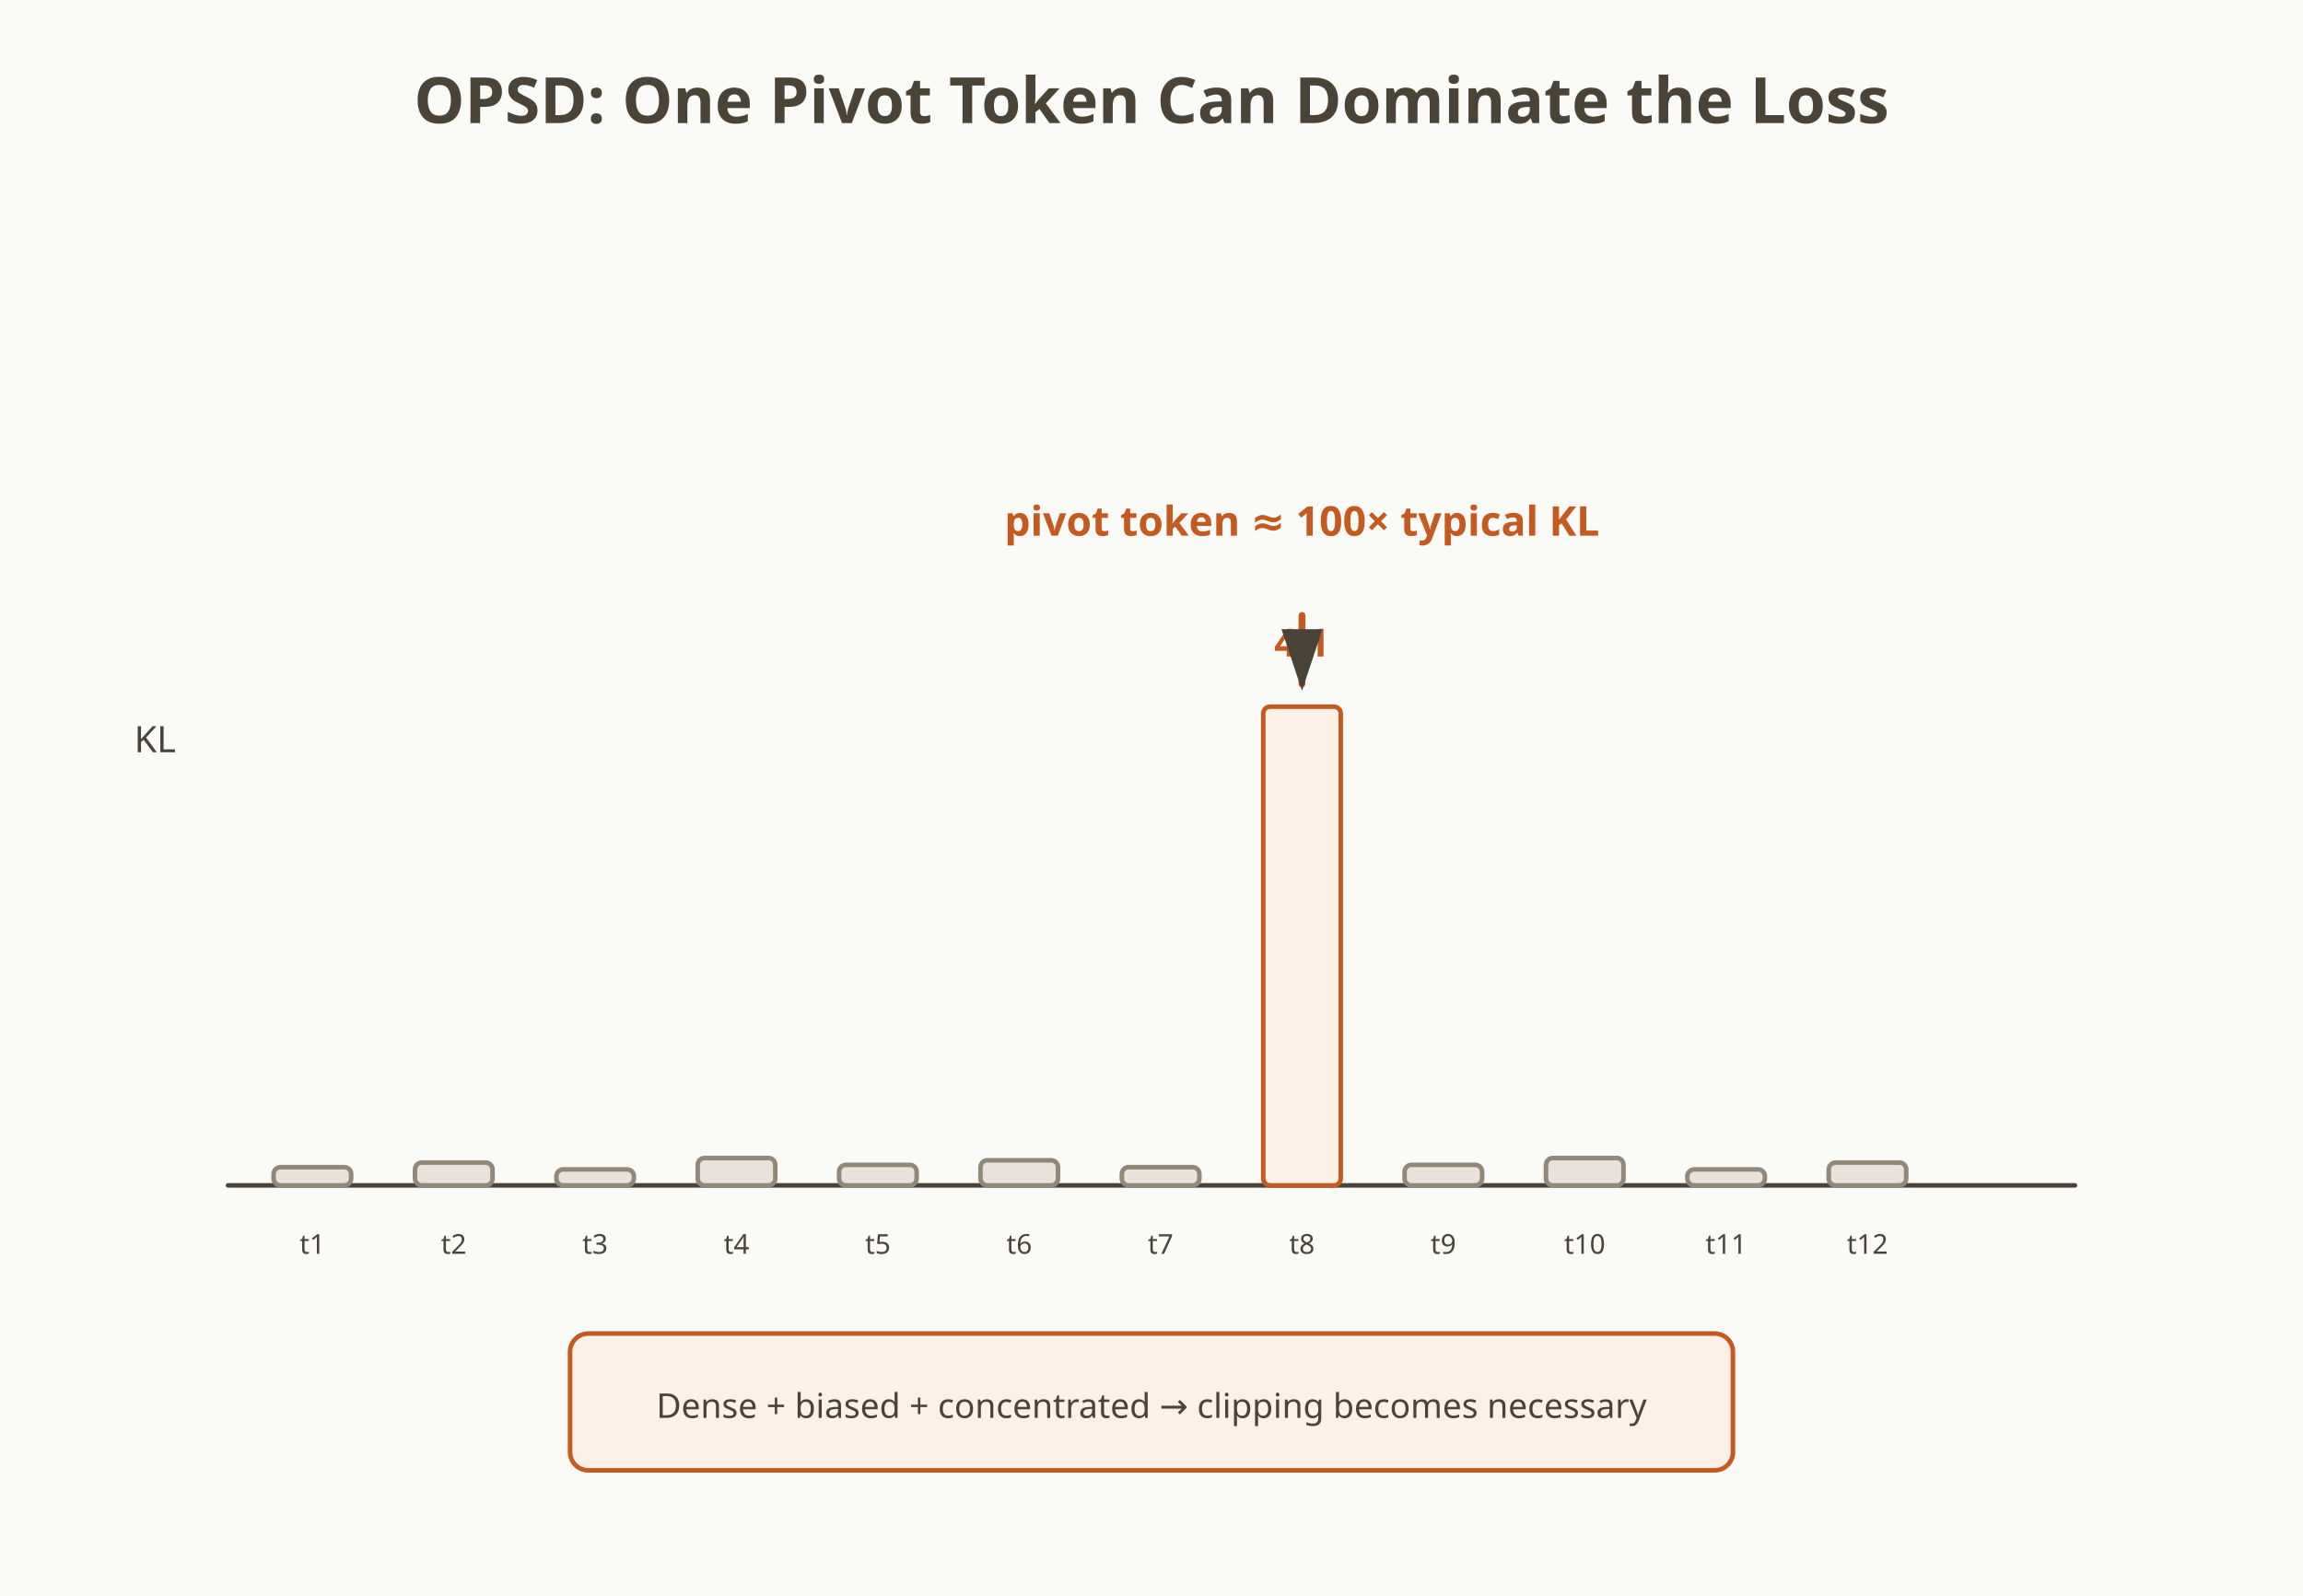
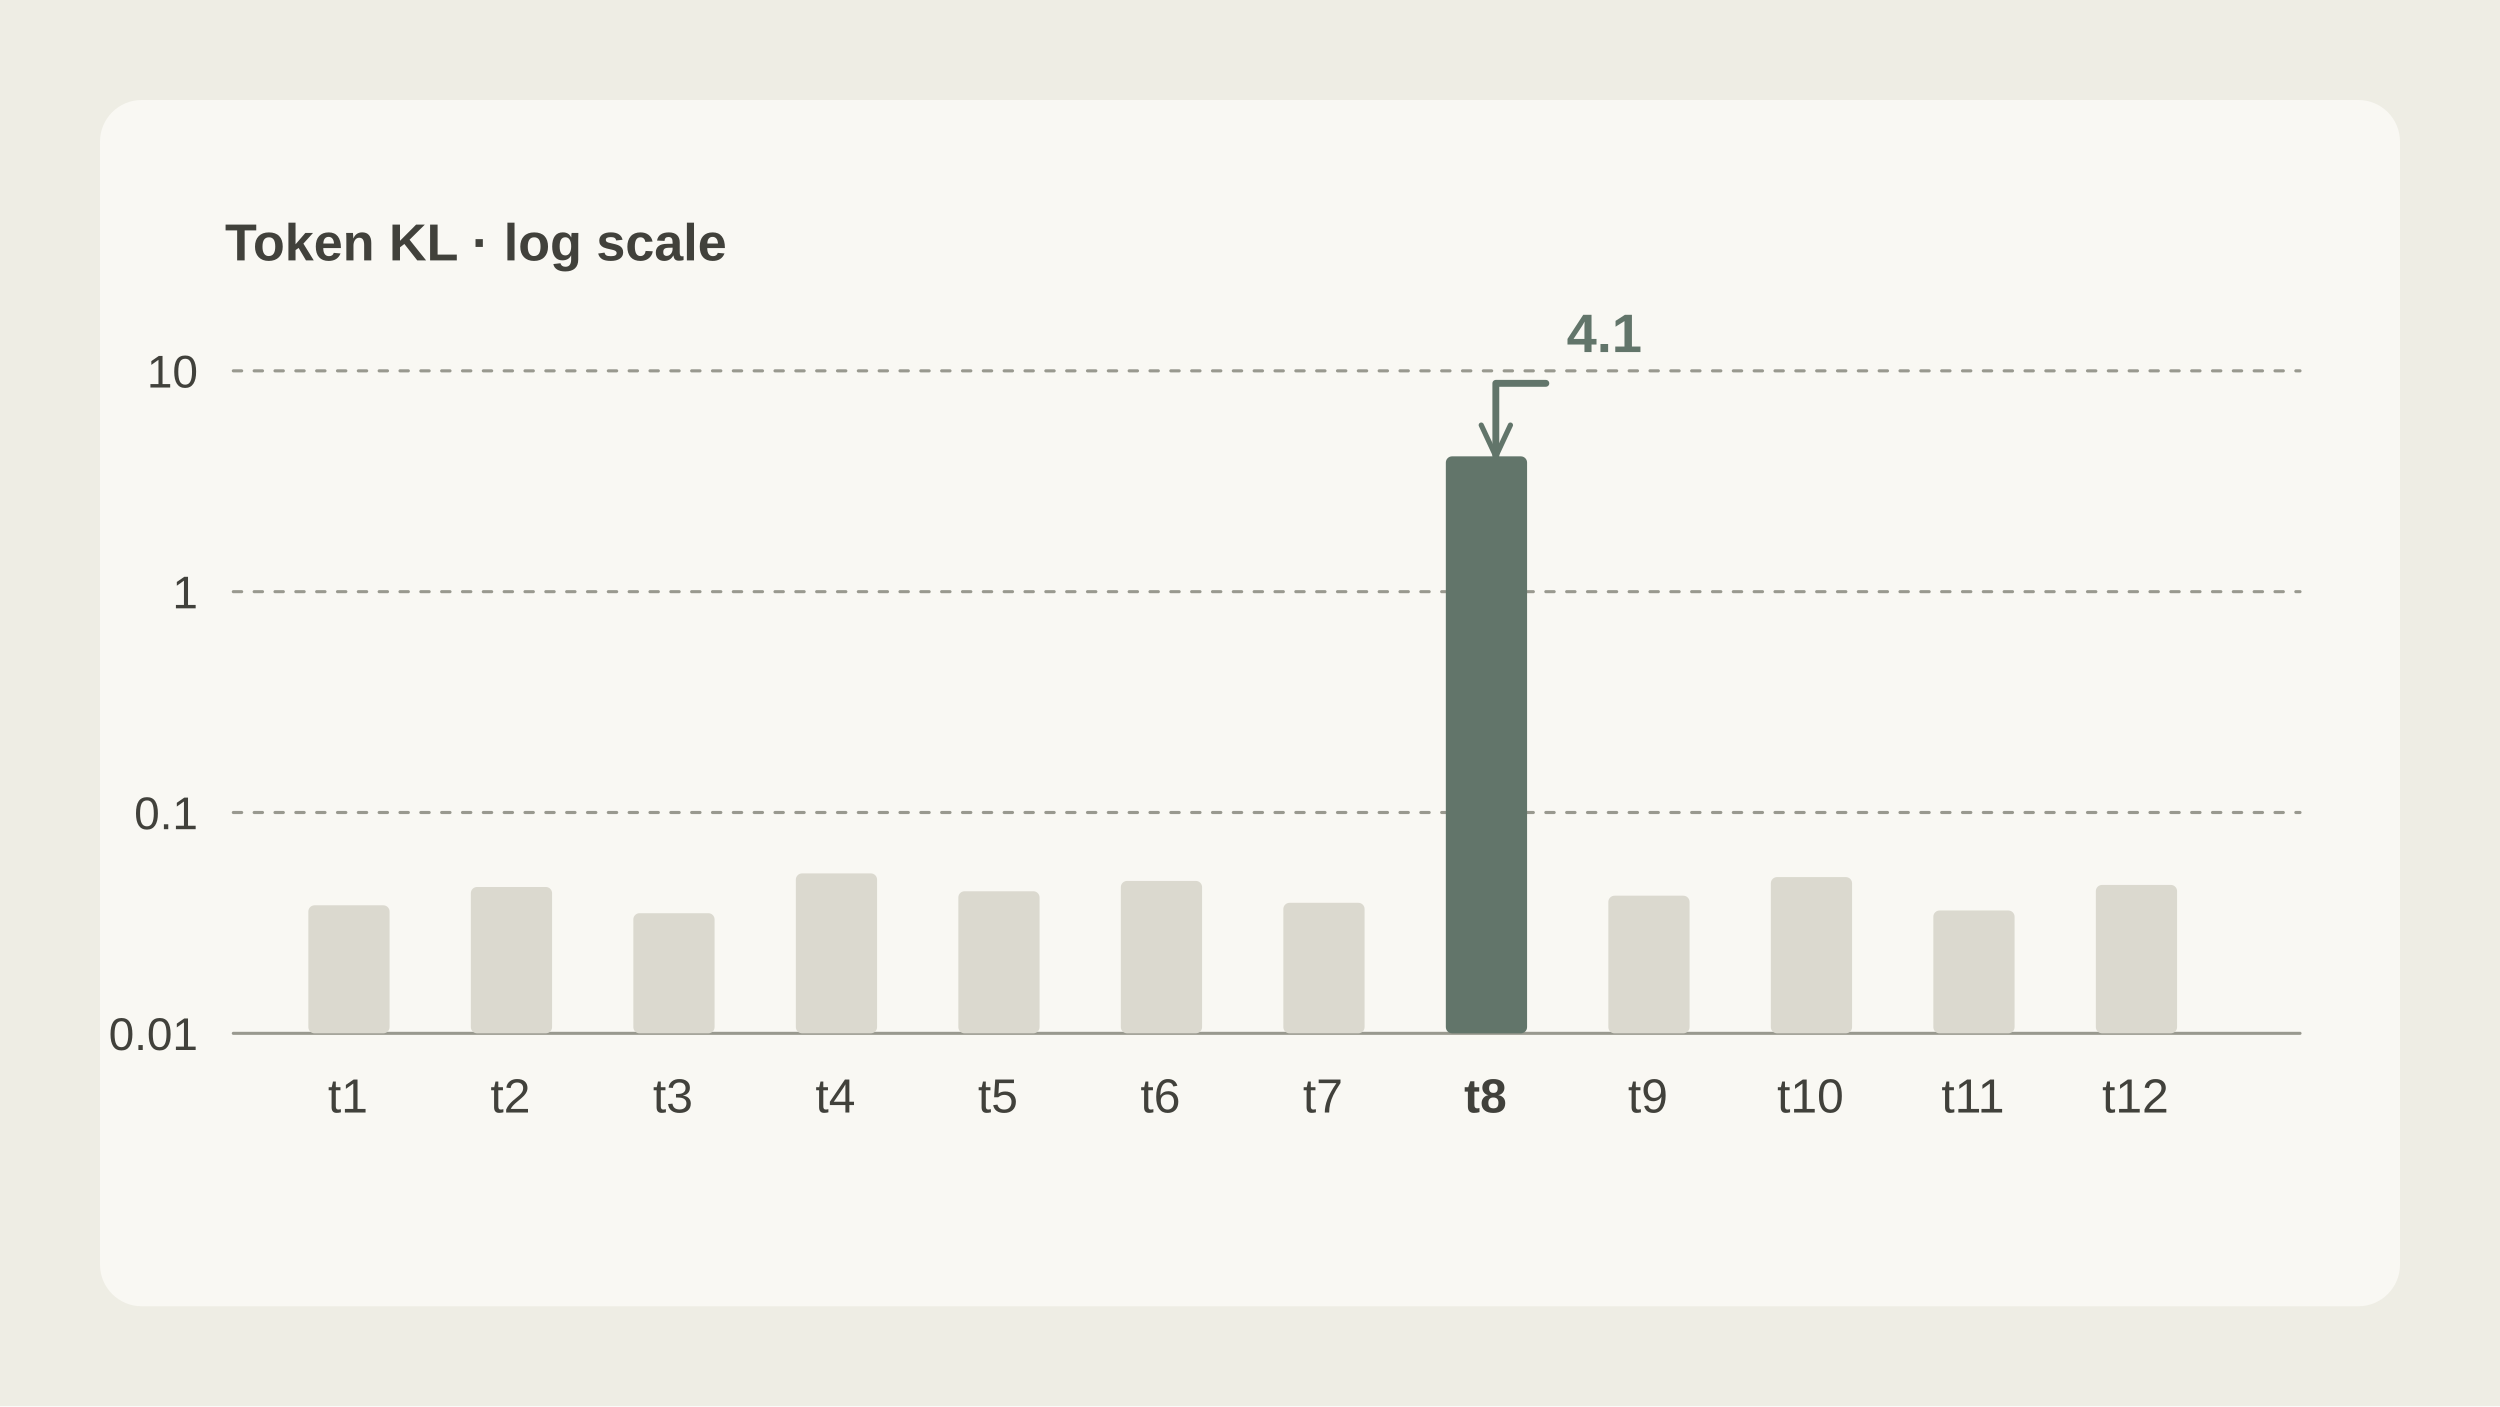
- <svg xmlns="http://www.w3.org/2000/svg" viewBox="0 0 1010 700" width="1010" height="700">
+ <svg xmlns="http://www.w3.org/2000/svg" width="1200" height="675" viewBox="0 0 1200 675" role="img" aria-labelledby="title description">
  <defs>
-     <marker id="arrow" markerWidth="10" markerHeight="10" refX="8" refY="3" orient="auto">
-       <path d="M0,0 L0,6 L9,3 z" fill="#4A4338" />
+     <marker id="warm-arrow" markerWidth="19" markerHeight="18" refX="17" refY="9" orient="auto" markerUnits="userSpaceOnUse">
+       <path d="M2 2 L17 9 L2 16" fill="none" stroke="#99998F" stroke-width="2.5" stroke-linecap="round" stroke-linejoin="round" />
+     </marker>
+     <marker id="accent-arrow" markerWidth="19" markerHeight="18" refX="17" refY="9" orient="auto" markerUnits="userSpaceOnUse">
+       <path d="M2 2 L17 9 L2 16" fill="none" stroke="#62756A" stroke-width="2.5" stroke-linecap="round" stroke-linejoin="round" />
    </marker>
  </defs>
-   <rect width="1010" height="700" fill="#FAFAF7" />
-   <text x="505" y="54" text-anchor="middle" font-family="Virgil, Segoe UI, sans-serif" font-size="28" font-weight="600" fill="#4A4338">OPSD: One Pivot Token Can Dominate the Loss</text>
-   <line x1="100" y1="520" x2="910" y2="520" stroke="#4A4338" stroke-width="2" stroke-linecap="round" />
-   <text x="68" y="330" text-anchor="middle" font-family="Virgil, Segoe UI, sans-serif" font-size="16" font-weight="400" fill="#4A4338">KL</text>
-   <rect x="120" y="512" width="34" height="8" rx="3" fill="#E8E2DA" stroke="#908878" stroke-width="2" />
-   <text x="137" y="550" text-anchor="middle" font-family="Virgil, Segoe UI, sans-serif" font-size="12" font-weight="400" fill="#4A4338">t1</text>
-   <rect x="182" y="510" width="34" height="10" rx="3" fill="#E8E2DA" stroke="#908878" stroke-width="2" />
-   <text x="199" y="550" text-anchor="middle" font-family="Virgil, Segoe UI, sans-serif" font-size="12" font-weight="400" fill="#4A4338">t2</text>
-   <rect x="244" y="513" width="34" height="7" rx="3" fill="#E8E2DA" stroke="#908878" stroke-width="2" />
-   <text x="261" y="550" text-anchor="middle" font-family="Virgil, Segoe UI, sans-serif" font-size="12" font-weight="400" fill="#4A4338">t3</text>
-   <rect x="306" y="508" width="34" height="12" rx="3" fill="#E8E2DA" stroke="#908878" stroke-width="2" />
-   <text x="323" y="550" text-anchor="middle" font-family="Virgil, Segoe UI, sans-serif" font-size="12" font-weight="400" fill="#4A4338">t4</text>
-   <rect x="368" y="511" width="34" height="9" rx="3" fill="#E8E2DA" stroke="#908878" stroke-width="2" />
-   <text x="385" y="550" text-anchor="middle" font-family="Virgil, Segoe UI, sans-serif" font-size="12" font-weight="400" fill="#4A4338">t5</text>
-   <rect x="430" y="509" width="34" height="11" rx="3" fill="#E8E2DA" stroke="#908878" stroke-width="2" />
-   <text x="447" y="550" text-anchor="middle" font-family="Virgil, Segoe UI, sans-serif" font-size="12" font-weight="400" fill="#4A4338">t6</text>
-   <rect x="492" y="512" width="34" height="8" rx="3" fill="#E8E2DA" stroke="#908878" stroke-width="2" />
-   <text x="509" y="550" text-anchor="middle" font-family="Virgil, Segoe UI, sans-serif" font-size="12" font-weight="400" fill="#4A4338">t7</text>
-   <rect x="554" y="310" width="34" height="210" rx="3" fill="#FDF0E6" stroke="#C45A20" stroke-width="2" />
-   <text x="571" y="550" text-anchor="middle" font-family="Virgil, Segoe UI, sans-serif" font-size="12" font-weight="400" fill="#4A4338">t8</text>
-   <text x="571" y="288" text-anchor="middle" font-family="Virgil, Segoe UI, sans-serif" font-size="17" font-weight="600" fill="#C45A20">4.1</text>
-   <rect x="616" y="511" width="34" height="9" rx="3" fill="#E8E2DA" stroke="#908878" stroke-width="2" />
-   <text x="633" y="550" text-anchor="middle" font-family="Virgil, Segoe UI, sans-serif" font-size="12" font-weight="400" fill="#4A4338">t9</text>
-   <rect x="678" y="508" width="34" height="12" rx="3" fill="#E8E2DA" stroke="#908878" stroke-width="2" />
-   <text x="695" y="550" text-anchor="middle" font-family="Virgil, Segoe UI, sans-serif" font-size="12" font-weight="400" fill="#4A4338">t10</text>
-   <rect x="740" y="513" width="34" height="7" rx="3" fill="#E8E2DA" stroke="#908878" stroke-width="2" />
-   <text x="757" y="550" text-anchor="middle" font-family="Virgil, Segoe UI, sans-serif" font-size="12" font-weight="400" fill="#4A4338">t11</text>
-   <rect x="802" y="510" width="34" height="10" rx="3" fill="#E8E2DA" stroke="#908878" stroke-width="2" />
-   <text x="819" y="550" text-anchor="middle" font-family="Virgil, Segoe UI, sans-serif" font-size="12" font-weight="400" fill="#4A4338">t12</text>
-   <line x1="571" y1="270" x2="571" y2="300" stroke="#C45A20" stroke-width="3" stroke-linecap="round" marker-end="url(#arrow)" />
-   <text x="571" y="235" text-anchor="middle" font-family="Virgil, Segoe UI, sans-serif" font-size="18" font-weight="600" fill="#C45A20">pivot token ≈ 100× typical KL</text>
-   <rect x="250" y="585" width="510" height="60" rx="8" fill="#FDF0E6" stroke="#C45A20" stroke-width="2" />
-   <text x="505" y="622" text-anchor="middle" font-family="Virgil, Segoe UI, sans-serif" font-size="15" font-weight="400" fill="#4A4338">Dense + biased + concentrated → clipping becomes necessary</text>
+   <rect x="0" y="0" width="1200" height="675" fill="#EEEDE4" stroke="none" stroke-width="2" rx="0" />
+   <rect x="48" y="48" width="1104" height="579" fill="#F9F8F3" stroke="none" stroke-width="2" rx="20" />
+   <text x="108" y="125" font-family="Segoe UI, Arial, sans-serif" font-size="25" font-weight="600" fill="#41413B" text-anchor="start">Token KL · log scale</text>
+   <line x1="112" y1="496" x2="1104" y2="496" stroke="#99998F" stroke-width="1.5" stroke-linecap="round" />
+   <text x="95" y="504" font-family="Segoe UI, Arial, sans-serif" font-size="22" font-weight="400" fill="#41413B" text-anchor="end">0.01</text>
+   <line x1="112" y1="390" x2="1104" y2="390" stroke="#99998F" stroke-width="1.5" stroke-linecap="round" stroke-dasharray="4 6" />
+   <text x="95" y="398" font-family="Segoe UI, Arial, sans-serif" font-size="22" font-weight="400" fill="#41413B" text-anchor="end">0.1</text>
+   <line x1="112" y1="284" x2="1104" y2="284" stroke="#99998F" stroke-width="1.5" stroke-linecap="round" stroke-dasharray="4 6" />
+   <text x="95" y="292" font-family="Segoe UI, Arial, sans-serif" font-size="22" font-weight="400" fill="#41413B" text-anchor="end">1</text>
+   <line x1="112" y1="178" x2="1104" y2="178" stroke="#99998F" stroke-width="1.5" stroke-linecap="round" stroke-dasharray="4 6" />
+   <text x="95" y="186" font-family="Segoe UI, Arial, sans-serif" font-size="22" font-weight="400" fill="#41413B" text-anchor="end">10</text>
+   <rect x="148" y="434.543" width="39" height="61.457" fill="#DBD9CF" stroke="none" stroke-width="2" rx="3" />
+   <text x="167" y="534" font-family="Segoe UI, Arial, sans-serif" font-size="23" font-weight="400" fill="#41413B" text-anchor="middle">t1</text>
+   <rect x="226" y="425.748" width="39" height="70.252" fill="#DBD9CF" stroke="none" stroke-width="2" rx="3" />
+   <text x="245" y="534" font-family="Segoe UI, Arial, sans-serif" font-size="23" font-weight="400" fill="#41413B" text-anchor="middle">t2</text>
+   <rect x="304" y="438.329" width="39" height="57.671" fill="#DBD9CF" stroke="none" stroke-width="2" rx="3" />
+   <text x="323" y="534" font-family="Segoe UI, Arial, sans-serif" font-size="23" font-weight="400" fill="#41413B" text-anchor="middle">t3</text>
+   <rect x="382" y="419.227" width="39" height="76.773" fill="#DBD9CF" stroke="none" stroke-width="2" rx="3" />
+   <text x="401" y="534" font-family="Segoe UI, Arial, sans-serif" font-size="23" font-weight="400" fill="#41413B" text-anchor="middle">t4</text>
+   <rect x="460" y="427.794" width="39" height="68.206" fill="#DBD9CF" stroke="none" stroke-width="2" rx="3" />
+   <text x="479" y="534" font-family="Segoe UI, Arial, sans-serif" font-size="23" font-weight="400" fill="#41413B" text-anchor="middle">t5</text>
+   <rect x="538" y="422.839" width="39" height="73.161" fill="#DBD9CF" stroke="none" stroke-width="2" rx="3" />
+   <text x="557" y="534" font-family="Segoe UI, Arial, sans-serif" font-size="23" font-weight="400" fill="#41413B" text-anchor="middle">t6</text>
+   <rect x="616" y="433.347" width="39" height="62.653" fill="#DBD9CF" stroke="none" stroke-width="2" rx="3" />
+   <text x="635" y="534" font-family="Segoe UI, Arial, sans-serif" font-size="23" font-weight="400" fill="#41413B" text-anchor="middle">t7</text>
+   <rect x="694" y="219.045" width="39" height="276.955" fill="#62756A" stroke="none" stroke-width="2" rx="3" />
+   <text x="713" y="534" font-family="Segoe UI, Arial, sans-serif" font-size="23" font-weight="600" fill="#41413B" text-anchor="middle">t8</text>
+   <rect x="772" y="429.936" width="39" height="66.064" fill="#DBD9CF" stroke="none" stroke-width="2" rx="3" />
+   <text x="791" y="534" font-family="Segoe UI, Arial, sans-serif" font-size="23" font-weight="400" fill="#41413B" text-anchor="middle">t9</text>
+   <rect x="850" y="420.998" width="39" height="75.002" fill="#DBD9CF" stroke="none" stroke-width="2" rx="3" />
+   <text x="869" y="534" font-family="Segoe UI, Arial, sans-serif" font-size="23" font-weight="400" fill="#41413B" text-anchor="middle">t10</text>
+   <rect x="928" y="437.032" width="39" height="58.968" fill="#DBD9CF" stroke="none" stroke-width="2" rx="3" />
+   <text x="947" y="534" font-family="Segoe UI, Arial, sans-serif" font-size="23" font-weight="400" fill="#41413B" text-anchor="middle">t11</text>
+   <rect x="1006" y="424.758" width="39" height="71.242" fill="#DBD9CF" stroke="none" stroke-width="2" rx="3" />
+   <text x="1025" y="534" font-family="Segoe UI, Arial, sans-serif" font-size="23" font-weight="400" fill="#41413B" text-anchor="middle">t12</text>
+   <text x="752" y="169" font-family="Segoe UI, Arial, sans-serif" font-size="26" font-weight="600" fill="#62756A" text-anchor="start">4.1</text>
+   <polyline points="742,184 718,184 718,219.045" fill="none" stroke="#62756A" stroke-width="3.3" stroke-linecap="round" stroke-linejoin="round" marker-end="url(#accent-arrow)" />
</svg>
